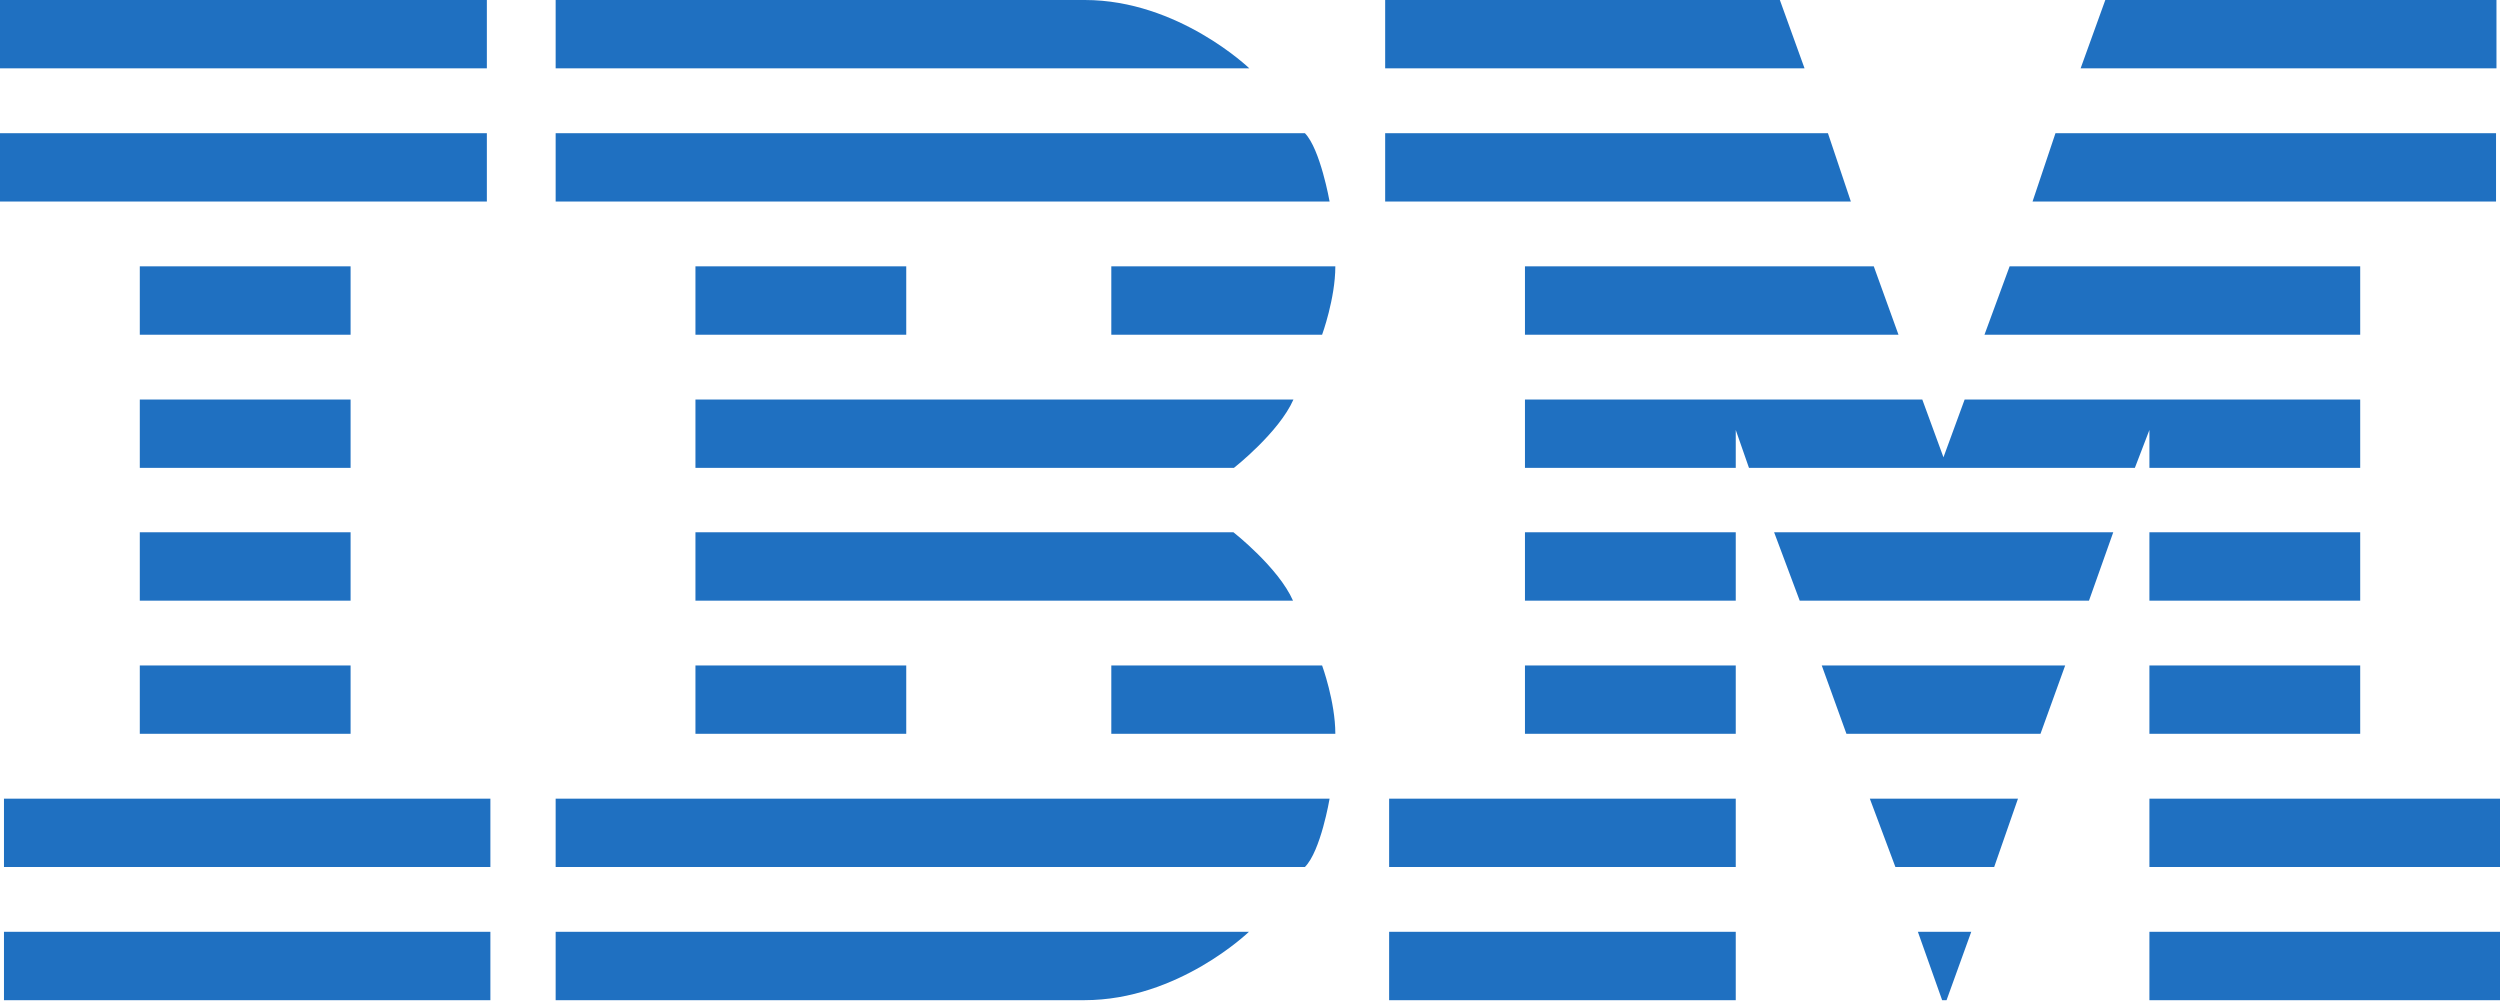
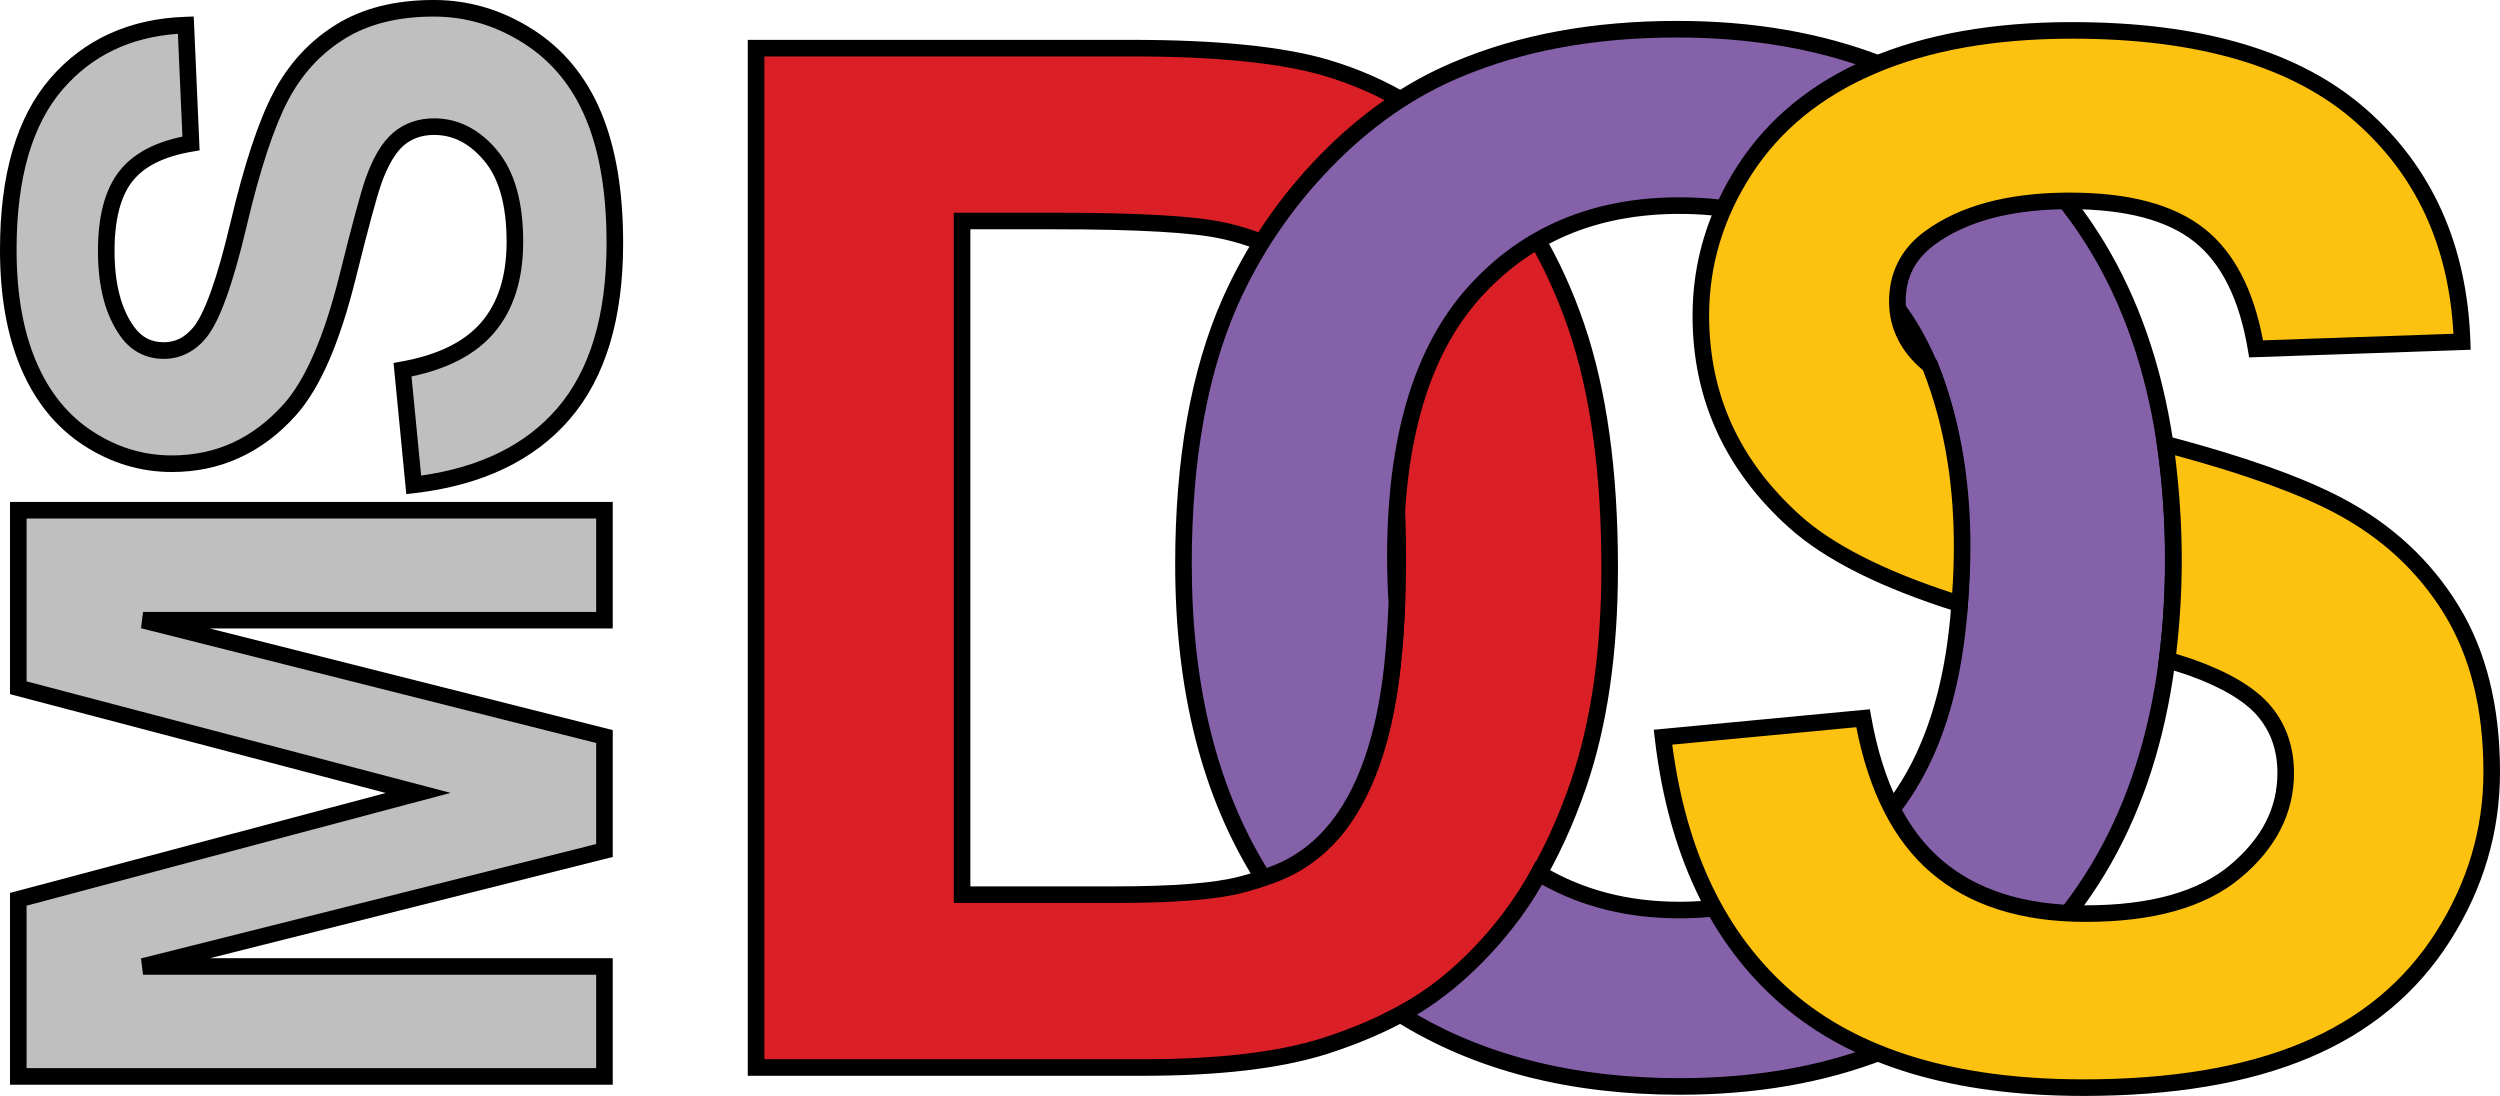
- <svg xmlns="http://www.w3.org/2000/svg" version="1.1" baseProfile="tiny" id="Ebene_1" x="0px" y="0px" viewBox="-22 283.2 566.9 226.8" xml:space="preserve">
-   <path id="path4056" fill="#1F70C1" d="M-22,283.2v15.5H88.4v-15.5H-22z M104,283.2v15.5h157.3c0,0-16.1-15.5-37.3-15.5H104z   M292.1,283.2v15.5h95.1l-5.6-15.5H292.1z M455.4,283.2l-5.6,15.5h94.3v-15.5H455.4z M-22,313.4v15.5H88.4v-15.5H-22z M104,313.4  v15.5h175.5c0,0-2.1-11.9-5.6-15.5H104z M292.1,313.4v15.5h105.6l-5.2-15.5H292.1z M444.1,313.4l-5.2,15.5h105.1v-15.5H444.1z   M9.7,343.6v15.5h47.8v-15.5H9.7z M135.7,343.6v15.5h47.8v-15.5H135.7z M230,343.6v15.5h47.8c0,0,3-8.2,3-15.5H230z M323.8,343.6  v15.5h84.7l-5.6-15.5H323.8z M433.7,343.6l-5.7,15.5h85.2v-15.5H433.7z M9.7,373.8v15.5h47.8v-15.5H9.7z M135.7,373.8v15.5h122.1  c0,0,10.2-8,13.5-15.5H135.7z M323.8,373.8v15.5h47.8v-8.6l3,8.6h87.5l3.3-8.6v8.6h47.8v-15.5h-89.7l-4.8,13.1l-4.8-13.1H323.8z   M9.7,403.9v15.5h47.8v-15.5H9.7z M135.7,403.9v15.5h135.5c-3.3-7.5-13.5-15.5-13.5-15.5H135.7z M323.8,403.9v15.5h47.8v-15.5H323.8  z M380.3,403.9l5.8,15.5h65.6l5.5-15.5H380.3z M465.4,403.9v15.5h47.8v-15.5H465.4z M9.7,434.1v15.5h47.8v-15.5H9.7z M135.7,434.1  v15.5h47.8v-15.5H135.7z M230,434.1v15.5h50.8c0-7.3-3-15.5-3-15.5H230z M323.8,434.1v15.5h47.8v-15.5H323.8z M391.1,434.1l5.6,15.5  h44l5.6-15.5H391.1z M465.4,434.1v15.5h47.8v-15.5H465.4z M-21.1,464.3v15.5H89.2v-15.5H-21.1z M104,464.3v15.5h169.9  c3.6-3.6,5.6-15.5,5.6-15.5H104z M293,464.3v15.5h78.6v-15.5H293z M402,464.3l5.8,15.5h22.4l5.4-15.5H402z M465.4,464.3v15.5h79.5  v-15.5H465.4z M-21.1,494.5V510H89.2v-15.5H-21.1z M104,494.5V510h119.9c21.3,0,37.3-15.5,37.3-15.5H104z M293,494.5V510h78.6v-15.5  H293z M412.9,494.5l5.5,15.5l1,0l5.6-15.5L412.9,494.5L412.9,494.5z M465.4,494.5V510h79.5v-15.5H465.4z" />
+ <svg xmlns="http://www.w3.org/2000/svg" version="1.2" baseProfile="tiny" id="Layer_1" x="0px" y="0px" width="1249.503px" height="547.747px" viewBox="0 0 1249.503 547.747" xml:space="preserve">
+   <g>
+     <g>
+       <path fill="#DB1F26" d="M377.885,24.065h187.801c42.346,0,74.632,3.245,96.857,9.727c29.846,8.812,55.42,24.455,76.713,46.922    c21.293,22.477,37.492,49.992,48.604,82.537c11.105,32.555,16.662,72.69,16.662,120.417c0,41.938-5.215,78.09-15.627,108.434    c-12.729,37.074-30.896,67.078-54.494,90.008c-17.824,17.383-41.891,30.938-72.209,40.664c-22.68,7.184-52.997,10.77-90.95,10.77    H377.885V24.065z M480.846,110.458v336.695h76.75c28.708,0,49.428-1.619,62.168-4.855c16.669-4.16,30.501-11.205,41.503-21.145    c10.994-9.939,19.963-26.295,26.914-49.066c6.943-22.772,10.42-53.812,10.42-93.105s-3.477-69.464-10.42-90.507    c-6.951-21.034-16.678-37.446-29.18-49.234c-12.5-11.789-28.355-19.768-47.57-23.928c-14.357-3.236-42.492-4.854-84.395-4.854    H480.846z" />
+       <path d="M373.742,537.683V24.065v-4.145h191.944c42.565,0.013,75.123,3.232,98.028,9.897l0,0    c30.508,8.999,56.78,25.067,78.548,48.046l0,0c21.735,22.941,38.24,51.015,49.517,84.048l0,0    c11.302,33.144,16.881,73.708,16.883,121.756l0,0c-0.002,42.276-5.25,78.874-15.852,109.777l0,0    c-12.894,37.563-31.387,68.182-55.52,91.628l0,0c-18.396,17.938-43.066,31.771-73.851,41.646l0,0    c-23.313,7.376-53.983,10.956-92.199,10.962l0,0H373.742L373.742,537.683z M382.026,529.401h189.215    c37.689,0.007,67.652-3.584,89.684-10.571l0,0c29.867-9.583,53.328-22.858,70.587-39.69l0,0    c23.058-22.408,40.899-51.8,53.464-88.383l0,0c10.224-29.787,15.403-65.492,15.401-107.087l0,0    c0.004-47.41-5.53-87.115-16.439-119.081l0,0c-10.947-32.057-26.841-59.015-47.689-81.027l0,0    c-20.819-21.954-45.697-37.173-74.867-45.795l0,0c-21.557-6.3-53.571-9.57-95.695-9.56l0,0h-183.66V529.401L382.026,529.401z     M476.702,451.294V110.458v-4.144h50.333c42.054,0.019,70.2,1.579,85.273,4.948l0,0c19.817,4.284,36.437,12.605,49.534,24.963l0,0    c13.125,12.377,23.164,29.44,30.271,50.949l0,0c7.166,21.763,10.618,52.259,10.629,91.807l0,0    c-0.006,39.541-3.474,70.908-10.6,94.313l0,0c-7.092,23.176-16.263,40.196-28.1,50.932l0,0    c-11.564,10.451-26.068,17.8-43.259,22.084l0,0c-13.426,3.393-34.304,4.972-63.189,4.984l0,0H476.702L476.702,451.294z     M484.986,443.01h72.608c28.533,0.013,49.093-1.646,61.165-4.732l0,0c16.132-4.031,29.29-10.773,39.729-20.199l0,0    c10.153-9.146,18.919-24.836,25.731-47.201l0,0c6.761-22.142,10.247-52.851,10.238-91.896l0,0    c0.013-39.043-3.491-68.889-10.211-89.209l0,0c-6.795-20.56-16.21-36.322-28.089-47.52l0,0    c-11.902-11.217-26.992-18.856-45.638-22.9l0,0c-13.608-3.094-41.731-4.771-83.484-4.751l0,0h-42.047L484.986,443.01    L484.986,443.01z M480.846,114.601v-4.142V114.601L480.846,114.601z" />
+     </g>
+   </g>
+   <g>
+     <g>
+       <path fill="#8461A9" d="M769.093,436.428c20.459,12.277,43.885,18.416,70.275,18.416c41.145,0,74.918-14.813,101.307-44.443    c26.387-29.625,39.59-74.078,39.59-133.344c0-58.563-12.852-102.249-38.535-131.068c-25.695-28.81-59.813-43.224-102.361-43.224    c-42.547,0-76.852,14.59-102.887,43.751c-26.045,29.161-39.063,73.143-39.063,131.938c0,7.828,0.246,15.4,0.734,22.717    c-1.523,32.752-4.482,119.342-66.846,137.545c-26.542-41.889-39.809-94.147-39.809-156.776c0-52.044,7.767-95.731,23.31-131.059    c11.593-26.018,27.423-49.373,47.484-70.056c20.064-20.673,42.033-36.012,65.924-46.007c31.77-13.48,68.418-20.221,109.934-20.221    c75.141,0,135.264,23.355,180.375,70.064c45.102,46.71,67.66,111.652,67.66,194.836c0,82.5-22.385,147.045-67.145,193.635    c-44.766,46.59-104.596,69.879-179.506,69.879c-54.563,0-101.082-11.998-139.559-35.996    C730.359,491.125,756.689,460.159,769.093,436.428z" />
+       <path d="M839.534,547.152c-55.157,0.007-102.519-12.149-141.75-36.624l0,0l-6.14-3.833l6.411-3.352    c29.329-15.266,55.413-45.856,67.367-68.834l0,0l2.034-3.894l3.767,2.26c19.782,11.862,42.391,17.817,68.146,17.826l0,0    c40.154-0.057,72.506-14.272,98.212-43.058l0,0c25.448-28.544,38.543-71.893,38.541-130.587l0,0    c0.004-58.002-12.754-100.593-37.484-128.312l0,0c-24.955-27.908-57.637-41.785-99.269-41.839l0,0    c-41.617,0.054-74.491,14.096-99.799,42.369l0,0c-25.096,28.068-38.013,70.948-38.01,129.177l0,0c0,7.74,0.243,15.221,0.726,22.44    l0,0l0.015,0.227l-0.011,0.243c-0.573,12.271-1.345,32.357-5.446,53.701l0,0c-4.117,21.347-11.518,44.068-25.778,61.694l0,0    c-9.497,11.737-22.152,21.145-38.598,25.933l0,0l-2.991,0.871l-1.667-2.631c-27.053-42.69-40.457-95.794-40.452-158.992l0,0    c0.002-52.452,7.815-96.704,23.667-132.746l0,0c11.789-26.456,27.906-50.233,48.295-71.254l0,0    c20.401-21.022,42.845-36.716,67.278-46.936l0,0c32.373-13.736,69.592-20.551,111.553-20.549l0,0    c75.971-0.043,137.443,23.741,183.354,71.328l0,0c46.002,47.62,68.847,113.818,68.823,197.712l0,0    c0.023,83.211-22.647,149.009-68.3,196.506l0,0c-45.527,47.434-106.645,71.152-182.296,71.151l0,0    C839.667,547.152,839.598,547.152,839.534,547.152L839.534,547.152z M839.534,538.868c74.078-0.043,132.553-22.901,176.519-68.607    l0,0c43.868-45.683,65.964-108.976,65.99-190.766l0,0c-0.026-82.473-22.298-146.158-66.498-191.957l0,0    C971.231,41.706,912.458,18.78,838.15,18.739l0,0c-41.072,0-77.148,6.666-108.335,19.899l0,0    c-23.33,9.762-44.824,24.747-64.549,45.069l0,0c-19.734,20.347-35.275,43.279-46.667,68.84l0,0    c-15.243,34.634-22.963,77.753-22.958,129.392l0,0c0.004,60.705,12.569,111.228,37.482,151.859l0,0    c13.268-4.514,23.452-12.346,31.506-22.256l0,0c8.63-10.638,14.709-23.713,18.96-37.377l0,0    c8.481-27.198,9.663-56.513,10.415-72.934l0,0c-0.483-7.347-0.729-14.94-0.729-22.779l0,0    c0.002-59.359,13.122-104.446,40.115-134.696l0,0c26.763-30.052,62.498-45.188,105.978-45.134l0,0    c43.464-0.054,79.017,14.898,105.454,44.611l0,0c26.634,29.917,39.581,74.7,39.583,133.824l0,0    c0,59.835-13.312,105.394-40.637,136.097l0,0c-27.071,30.476-62.267,45.887-104.4,45.832l0,0    c-25.451,0.009-48.433-5.599-68.675-16.851l0,0c-12.54,22.145-35.39,48.759-62.48,64.995l0,0    C744.739,528.239,788.419,538.862,839.534,538.868L839.534,538.868z" />
+     </g>
+   </g>
+   <g>
+     <g>
+       <path fill="#FDC20F" d="M979.435,301.87c-37.617-11.826-65.129-25.586-82.539-41.27c-31.213-28.117-46.813-62.391-46.813-102.832    c0-26.027,7.342-50.371,22.023-73.032c14.684-22.652,35.838-39.914,63.473-51.767c27.627-11.853,60.984-17.779,100.066-17.779    c63.814,0,111.848,14.136,144.105,42.41c32.248,28.274,49.188,66.015,50.813,113.215l-102.959,3.551    c-4.383-26.277-13.785-45.175-28.209-56.695c-14.426-11.511-36.059-17.271-64.896-17.271c-0.691,0-1.379,0.004-2.063,0.01    c-28.787,0.28-51.408,6.443-67.854,18.482c-10.855,7.915-16.273,18.491-16.273,31.75c0,12.103,5.086,22.458,15.266,31.056    c0.309,0.261,0.627,0.521,0.957,0.782C981.746,225.39,982.158,269.471,979.435,301.87z M1082.177,221.946    c37.871,9.975,66.764,20.219,86.666,30.73c23.945,12.648,42.678,29.948,56.213,51.877c13.535,21.941,20.305,49.041,20.305,81.309    c0,29.254-8.109,56.648-24.326,82.186c-16.217,25.539-39.154,44.51-68.807,56.926c-29.652,12.418-66.598,18.633-110.848,18.633    c-64.406,0-113.863-14.914-148.377-44.74c-34.523-29.828-55.143-73.301-61.854-130.412l100.002-9.47    c6.02,33.591,18.232,58.259,36.65,74.015c18.416,15.754,43.26,23.623,74.529,23.623c33.119,0,58.082-7.008,74.873-21.043    c16.791-14.027,25.193-30.43,25.193-49.207c0-12.057-3.531-22.311-10.576-30.779c-7.055-8.461-19.361-15.818-36.928-22.088    c-2.98-1.037-6.902-2.271-11.771-3.709C1087.466,295.559,1087.566,260.942,1082.177,221.946z" />
+       <path d="M890.295,502c-35.457-30.613-56.49-75.247-63.261-133.064l0,0l-0.493-4.206L934.556,354.5l0.672,3.753    c5.921,33.014,17.813,56.676,35.267,71.597l0,0c17.509,14.969,41.229,22.613,71.836,22.629l0,0    c32.574,0.007,56.508-6.921,72.217-20.079l0,0c16.084-13.513,23.657-28.538,23.708-46.026l0,0    c-0.024-11.261-3.217-20.4-9.615-28.129l0,0c-6.262-7.559-17.946-14.725-35.107-20.829l0,0c-2.881-1-6.755-2.222-11.583-3.649l0,0    l-3.381-0.997l0.444-3.494c2.056-16.212,3.148-32.492,3.148-49.296l0,0c0-18.334-1.303-37.296-4.089-57.466l0,0l4.104-0.566    l-4.104,0.566l-0.85-6.155l6.008,1.582c38.05,10.03,67.167,20.32,87.545,31.074l0,0c24.538,12.952,43.887,30.801,57.805,53.365    l0,0c14.021,22.726,20.927,50.651,20.922,83.483l0,0c0.011,30.022-8.363,58.273-24.972,84.406l0,0    c-16.658,26.261-40.366,45.838-70.703,58.525l0,0c-30.337,12.698-67.815,18.95-112.448,18.955l0,0    C976.374,547.751,925.816,532.689,890.295,502L890.295,502z M895.711,495.729c33.505,28.966,81.861,43.728,145.668,43.734l0,0    c43.867,0.002,80.279-6.175,109.247-18.312l0,0c28.967-12.145,51.135-30.509,66.911-55.325l0,0    c15.824-24.943,23.67-51.48,23.681-79.966l0,0c-0.007-31.702-6.64-57.977-19.688-79.133l0,0    c-13.153-21.297-31.271-38.045-54.622-50.39l0,0c-18.39-9.72-45.057-19.375-79.818-28.794l0,0    c2.278,18.247,3.355,35.592,3.355,52.434l0,0c0,15.957-0.966,31.462-2.787,46.851l0,0c3.396,1.031,6.26,1.95,8.626,2.772l0,0    c17.94,6.426,30.87,13.976,38.721,23.341l0,0c7.688,9.207,11.559,20.573,11.534,33.431l0,0    c0.049,20.063-9.183,37.842-26.68,52.383l0,0c-17.873,14.913-43.866,22.002-77.529,22.006l0,0    c-31.934,0.019-57.901-8.078-77.222-24.617l0,0c-18.668-15.977-30.981-40.381-37.332-72.681l0,0l-91.989,8.711    C842.934,426.481,862.96,467.414,895.711,495.729L895.711,495.729z M978.193,305.821c-37.939-11.943-65.929-25.83-84.07-42.143    l0,0c-31.979-28.735-48.234-64.389-48.181-105.91l0,0c-0.014-26.81,7.604-52.025,22.688-75.286l0,0    c15.146-23.385,37.05-41.209,65.315-53.319l0,0c28.284-12.134,62.205-18.115,101.699-18.117l0,0    c64.383,0.002,113.507,14.247,146.837,43.439l0,0c33.131,28.99,50.613,68.088,52.222,116.186l0,0l0.142,4.14l-110.729,3.819    l-0.598-3.582c-4.287-25.69-13.363-43.495-26.705-54.14l0,0c-13.322-10.663-33.992-16.378-62.313-16.367l0,0    c-0.677,0-1.35,0.004-2.022,0.011l0,0c-28.241,0.272-49.949,6.326-65.453,17.685l0,0c-9.912,7.334-14.487,16.287-14.572,28.403    l0,0c0.056,10.911,4.372,19.854,13.798,27.895l0,0c0.271,0.228,0.556,0.46,0.854,0.697l0,0l0.862,0.684l0.41,1.022    c12.782,31.87,16.448,64.238,16.45,92.105l0,0c0,10.437-0.518,20.247-1.264,29.171l0,0l-0.431,5.159L978.193,305.821    L978.193,305.821z M979.434,301.869l1.243-3.951L979.434,301.869L979.434,301.869z M937.213,36.774    c-27.005,11.596-47.409,28.294-61.632,50.212l0,0c-14.278,22.064-21.345,45.537-21.356,70.781l0,0    c0.051,39.362,14.995,72.254,45.442,99.754l0,0c15.929,14.377,41.301,27.457,76.038,38.804l0,0    c0.509-7.292,0.836-15.098,0.836-23.282l0,0c0.003-26.853-3.514-57.78-15.458-88.029l0,0c-0.061-0.05-0.121-0.101-0.181-0.151l0,0    c-10.937-9.158-16.791-20.924-16.735-34.222l0,0c-0.084-14.399,6.177-26.6,17.968-35.091l0,0    c17.394-12.723,40.929-18.995,70.261-19.281l0,0c0.695-0.007,1.396-0.011,2.103-0.011l0,0    c29.354,0.011,51.949,5.817,67.481,18.177l0,0c14.807,11.837,24.348,30.604,29.073,55.668l0,0l95.183-3.283    c-2.451-44.339-18.79-79.374-49.216-106.105l0,0c-31.184-27.356-78.129-41.384-141.376-41.382l0,0c-0.009,0-0.012,0-0.021,0l0,0    C996.967,19.333,964.175,25.205,937.213,36.774L937.213,36.774z" />
+     </g>
+   </g>
+   <g>
+     <path fill="#8461A9" d="M698.208,301.772" />
+     <path d="M698.208,301.772" />
+   </g>
+   <g>
+     <g>
+       <path fill="#C0BFBF" d="M302.11,537.997H9.138v-88.531l199.844-53.157L9.138,343.749v-88.73H302.11v54.957H71.489l230.621,58.154    v56.955L71.489,483.04H302.11V537.997z" />
+       <path d="M4.996,542.138V446.28l187.788-49.949L4.996,346.941v-96.065h301.256v63.239H104.853l201.399,50.788v63.409    l-201.285,50.585h201.285v59.1v4.142H4.996L4.996,542.138z M302.109,537.997v-4.143V537.997L302.109,537.997z M13.28,340.552    l211.907,55.729L13.28,452.647v81.207h284.688v-46.673H71.49l-1.011-8.159l227.488-57.169v-50.498L70.477,313.99l1.013-8.157    l226.478-0.002v-46.672H13.28V340.552L13.28,340.552z" />
+     </g>
+     <g>
+       <path fill="#C0BFBF" d="M206.784,242.356l-5.596-57.555c19.319-3.463,33.508-10.492,42.567-21.083    c9.062-10.592,13.589-24.88,13.589-42.867c0-19.051-4.028-33.405-12.091-43.066c-8.059-9.658-17.486-14.489-28.278-14.489    c-6.926,0-12.821,2.033-17.686,6.095c-4.862,4.066-9.093,11.16-12.69,21.284c-2.398,6.929-6.66,22.716-12.79,47.363    c-7.859,31.71-17.518,53.958-28.977,66.748c-16.119,17.986-35.772,26.979-58.954,26.979c-14.92,0-28.877-4.228-41.868-12.69    c-12.99-8.459-22.882-20.649-29.677-36.572c-6.795-15.918-10.192-35.138-10.192-57.655c0-36.771,8.063-64.45,24.181-83.036    c16.122-18.585,37.639-28.343,64.55-29.277l2.598,59.154c-15.054,2.532-25.88,7.962-32.475,16.287    c-6.595,8.328-9.892,20.818-9.892,37.471c0,17.187,3.531,30.645,10.591,40.368c4.531,6.264,10.592,9.393,18.186,9.393    c6.929,0,12.859-2.929,17.786-8.793c6.264-7.459,12.79-25.58,19.585-54.357c6.794-28.778,13.823-50.061,21.083-63.851    c7.263-13.789,17.187-24.581,29.777-32.375c12.59-7.794,28.146-11.691,46.664-11.691c16.787,0,32.509,4.665,47.163,13.989    c14.658,9.327,25.549,22.517,32.675,39.569c7.125,17.056,10.691,38.305,10.691,63.75c0,37.04-8.559,65.483-25.68,85.333    C264.508,226.638,239.559,238.494,206.784,242.356z" />
+       <path d="M196.695,181.397l3.762-0.674c18.741-3.362,31.924-10.073,40.149-19.699l0,0c8.276-9.686,12.579-22.849,12.595-40.174l0,0    c0.004-18.507-3.942-31.833-11.13-40.411l0,0c-7.544-8.95-15.593-12.952-25.097-13.001l0,0    c-6.126,0.024-10.905,1.717-15.029,5.131l0,0c-3.961,3.27-8.002,9.741-11.432,19.459l0,0c-2.289,6.596-6.574,22.423-12.686,47.005    l0,0c-7.968,32.037-17.671,54.787-29.912,68.516l0,0c-16.734,18.753-37.77,28.41-62.039,28.357l0,0    c-15.706,0.012-30.539-4.494-44.128-13.36l0,0c-13.725-8.926-24.175-21.865-31.226-38.417l0,0    C3.452,167.556,0,147.777-0.002,124.848l0,0c0.004-37.333,8.167-66.088,25.195-85.75l0,0C42.023,19.627,64.909,9.311,92.727,8.395    l0,0l4.102-0.141l2.938,66.912l-3.61,0.608c-14.462,2.438-24.191,7.532-29.916,14.773l0,0c-5.754,7.221-9.008,18.759-8.996,34.899    l0,0c-0.004,16.646,3.432,29.185,9.805,37.94l0,0c3.955,5.321,8.389,7.594,14.829,7.68l0,0c5.727-0.058,10.243-2.209,14.614-7.315    l0,0c2.563-3.01,5.71-9.098,8.868-17.925l0,0c3.184-8.835,6.485-20.433,9.858-34.721l0,0c6.848-28.963,13.905-50.47,21.45-64.83    l0,0c7.563-14.378,18.038-25.789,31.26-33.965l0,0c13.378-8.284,29.761-12.317,48.845-12.313l0,0    c17.558-0.01,34.137,4.92,49.388,14.637l0,0c15.378,9.77,26.875,23.73,34.272,41.468l0,0    c7.405,17.736,11.007,39.518,11.011,65.346l0,0c0.004,37.639-8.704,67.18-26.685,88.037l0,0    c-17.9,20.79-44.013,33.061-77.493,36.983l0,0l-4.199,0.494L196.695,181.397L196.695,181.397z M206.785,242.356l4.121-0.401    L206.785,242.356L206.785,242.356z M210.491,237.695c29.96-4.279,52.383-15.527,67.996-33.619l0,0    c16.259-18.843,24.668-46.186,24.674-82.627l0,0c0.004-25.062-3.526-45.78-10.372-62.154l0,0    c-6.854-16.366-17.141-28.787-31.076-37.671l0,0c-14.057-8.93-28.922-13.329-44.94-13.341l0,0    c-17.95,0.006-32.678,3.766-44.482,11.071l0,0c-11.957,7.411-21.331,17.585-28.293,30.783l0,0    c-6.975,13.223-13.977,34.283-20.716,62.873l0,0c-3.422,14.491-6.782,26.34-10.126,35.625l0,0    c-3.369,9.294-6.618,15.997-10.319,20.445l0,0c-5.481,6.621-12.827,10.327-20.958,10.272l0,0    c-8.745,0.084-16.436-3.901-21.538-11.102l0,0c-7.753-10.696-11.378-25.074-11.382-42.802l0,0    c0.012-17.165,3.352-30.608,10.788-40.042l0,0c6.88-8.672,17.548-14.248,31.426-17.125l0,0l-2.257-51.383    c-24.035,1.731-42.873,10.87-57.467,27.629l0,0C16.242,62.035,8.28,88.639,8.284,124.848l0,0    c-0.002,22.105,3.34,40.766,9.858,56.029l0,0c6.541,15.292,15.872,26.734,28.127,34.727l0,0    c12.393,8.057,25.476,12.007,39.608,12.018l0,0c22.095-0.051,40.366-8.382,55.869-25.601l0,0    c10.678-11.852,20.296-33.596,28.043-64.983l0,0c6.149-24.707,10.389-40.456,12.907-47.751l0,0    c3.752-10.497,8.172-18.214,13.938-23.076l0,0c5.602-4.708,12.614-7.082,20.341-7.057l0,0c12.079-0.051,22.886,5.61,31.457,15.976    l0,0c8.94,10.743,13.048,26.125,13.055,45.72l0,0c0.014,18.65-4.737,34.062-14.585,45.559l0,0    c-9.26,10.82-23.167,17.95-41.227,21.739l0,0L210.491,237.695L210.491,237.695z" />
+     </g>
+   </g>
</svg>
